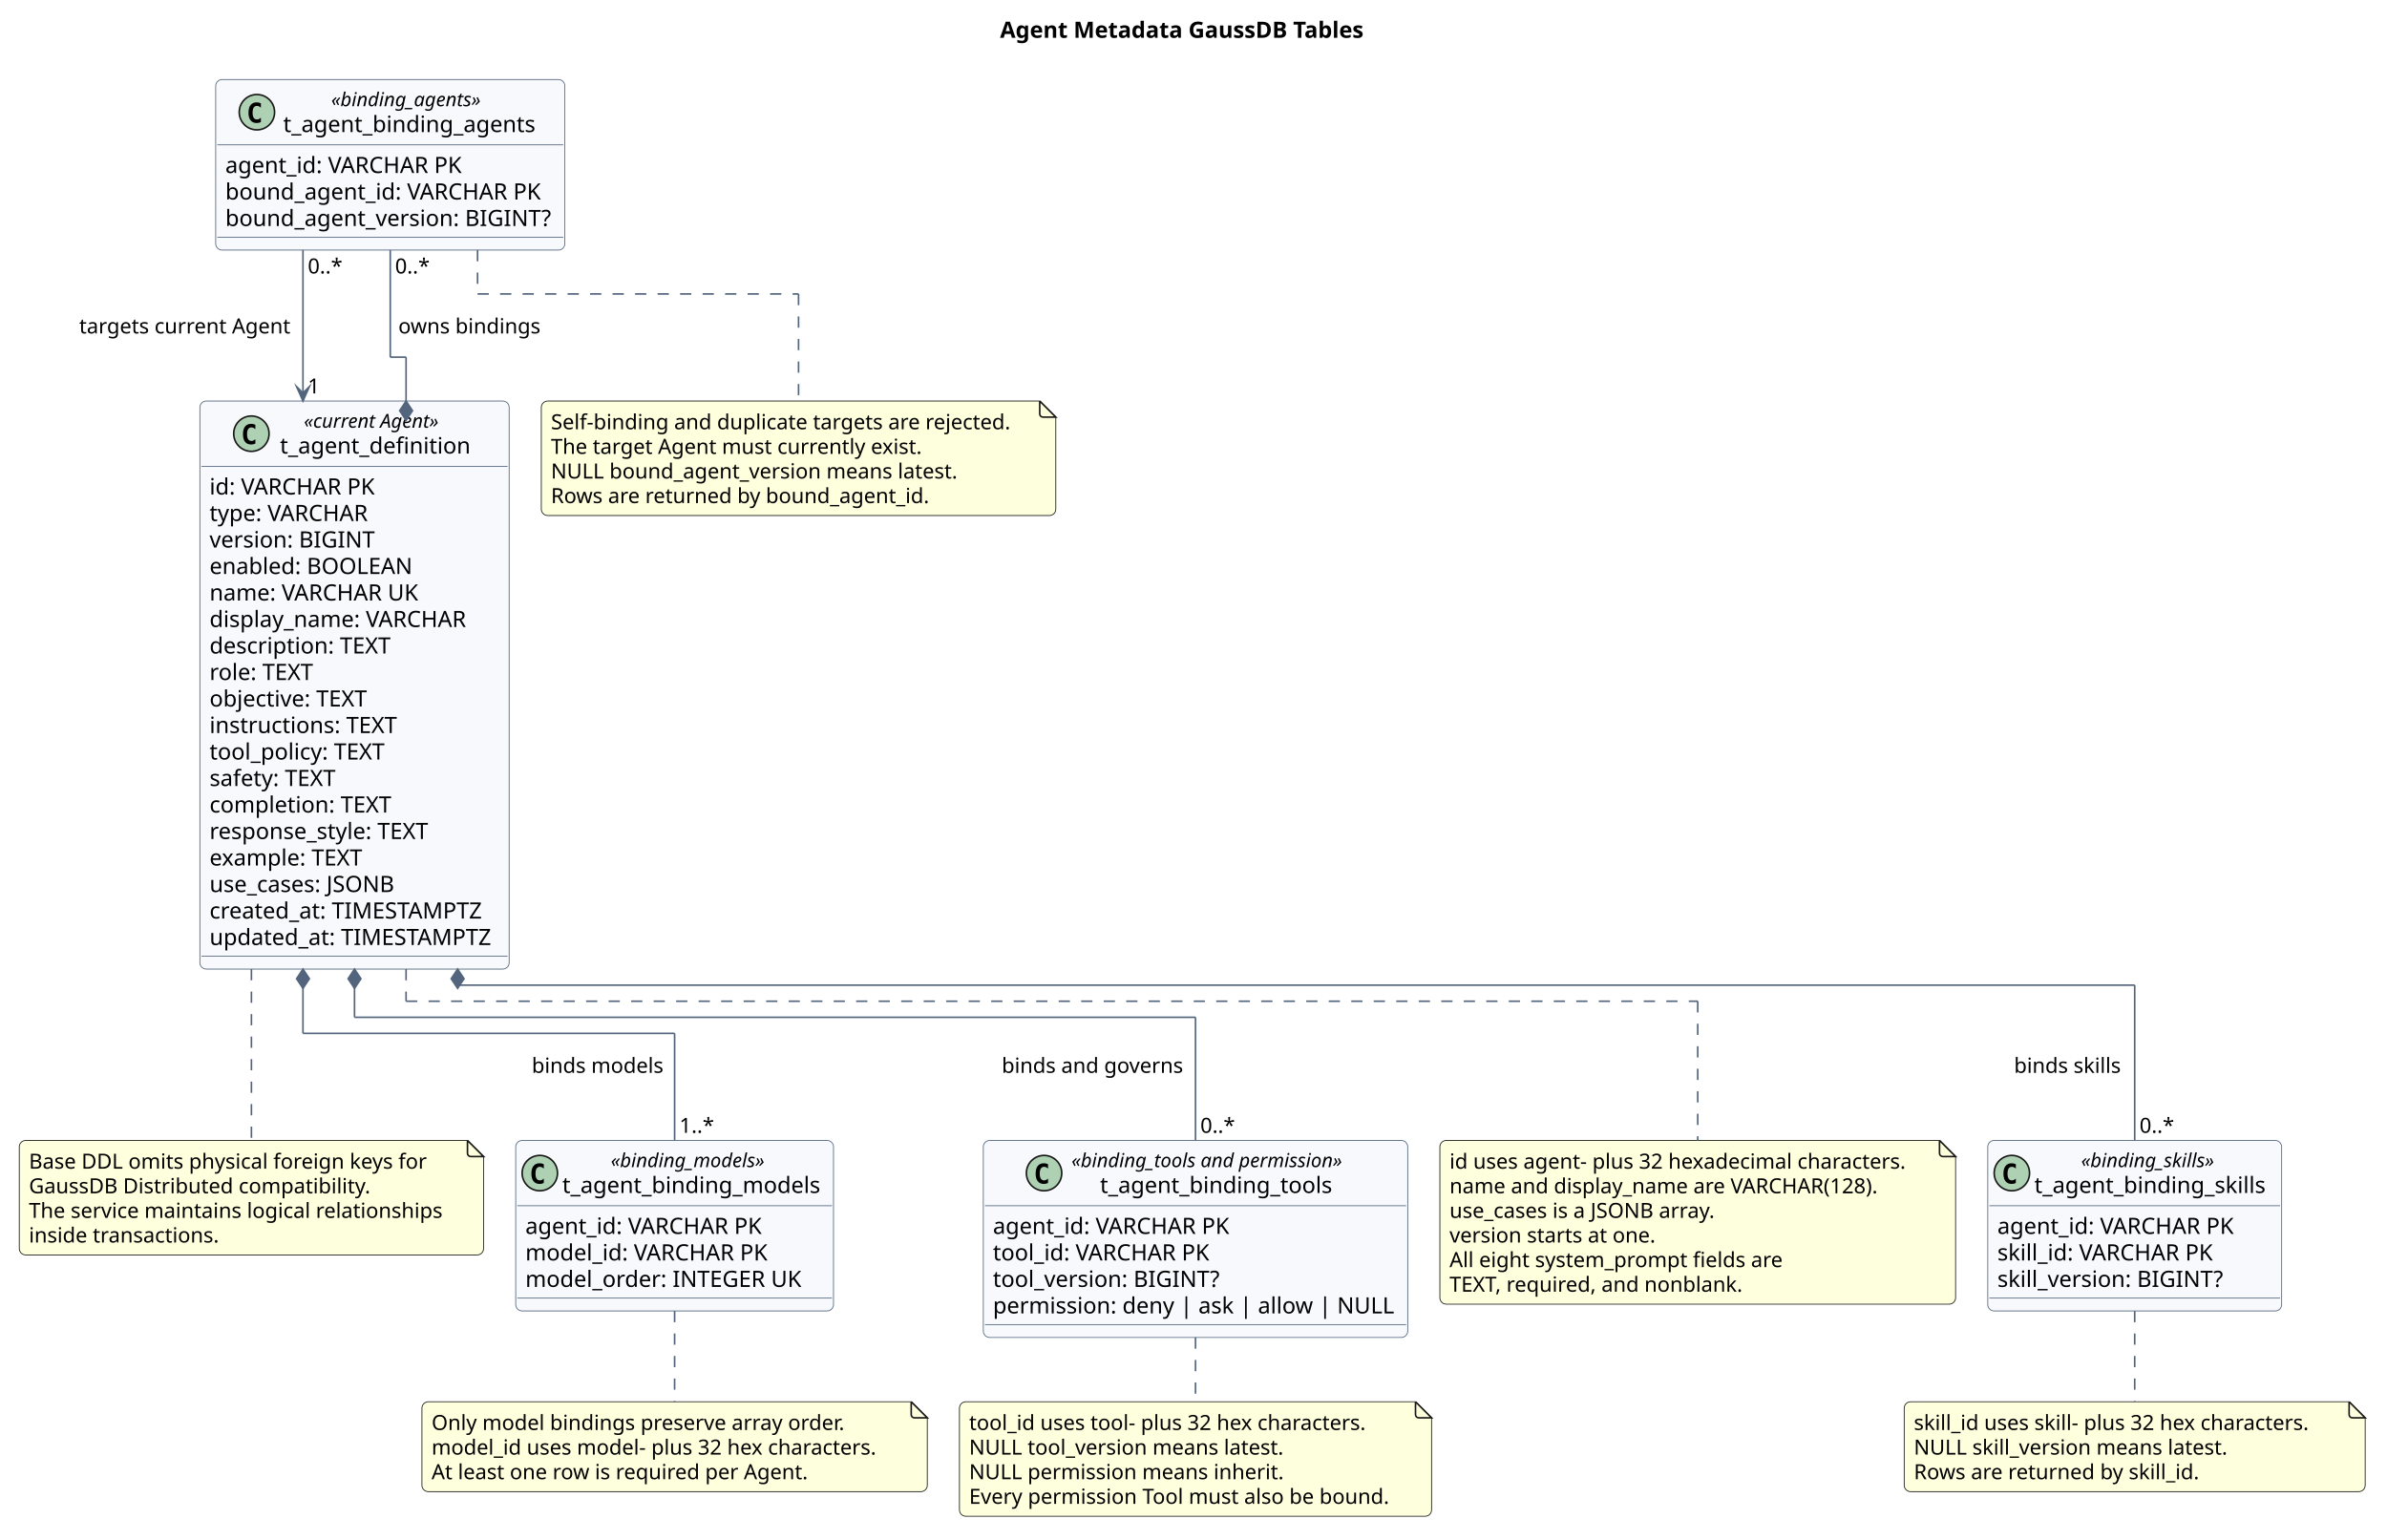
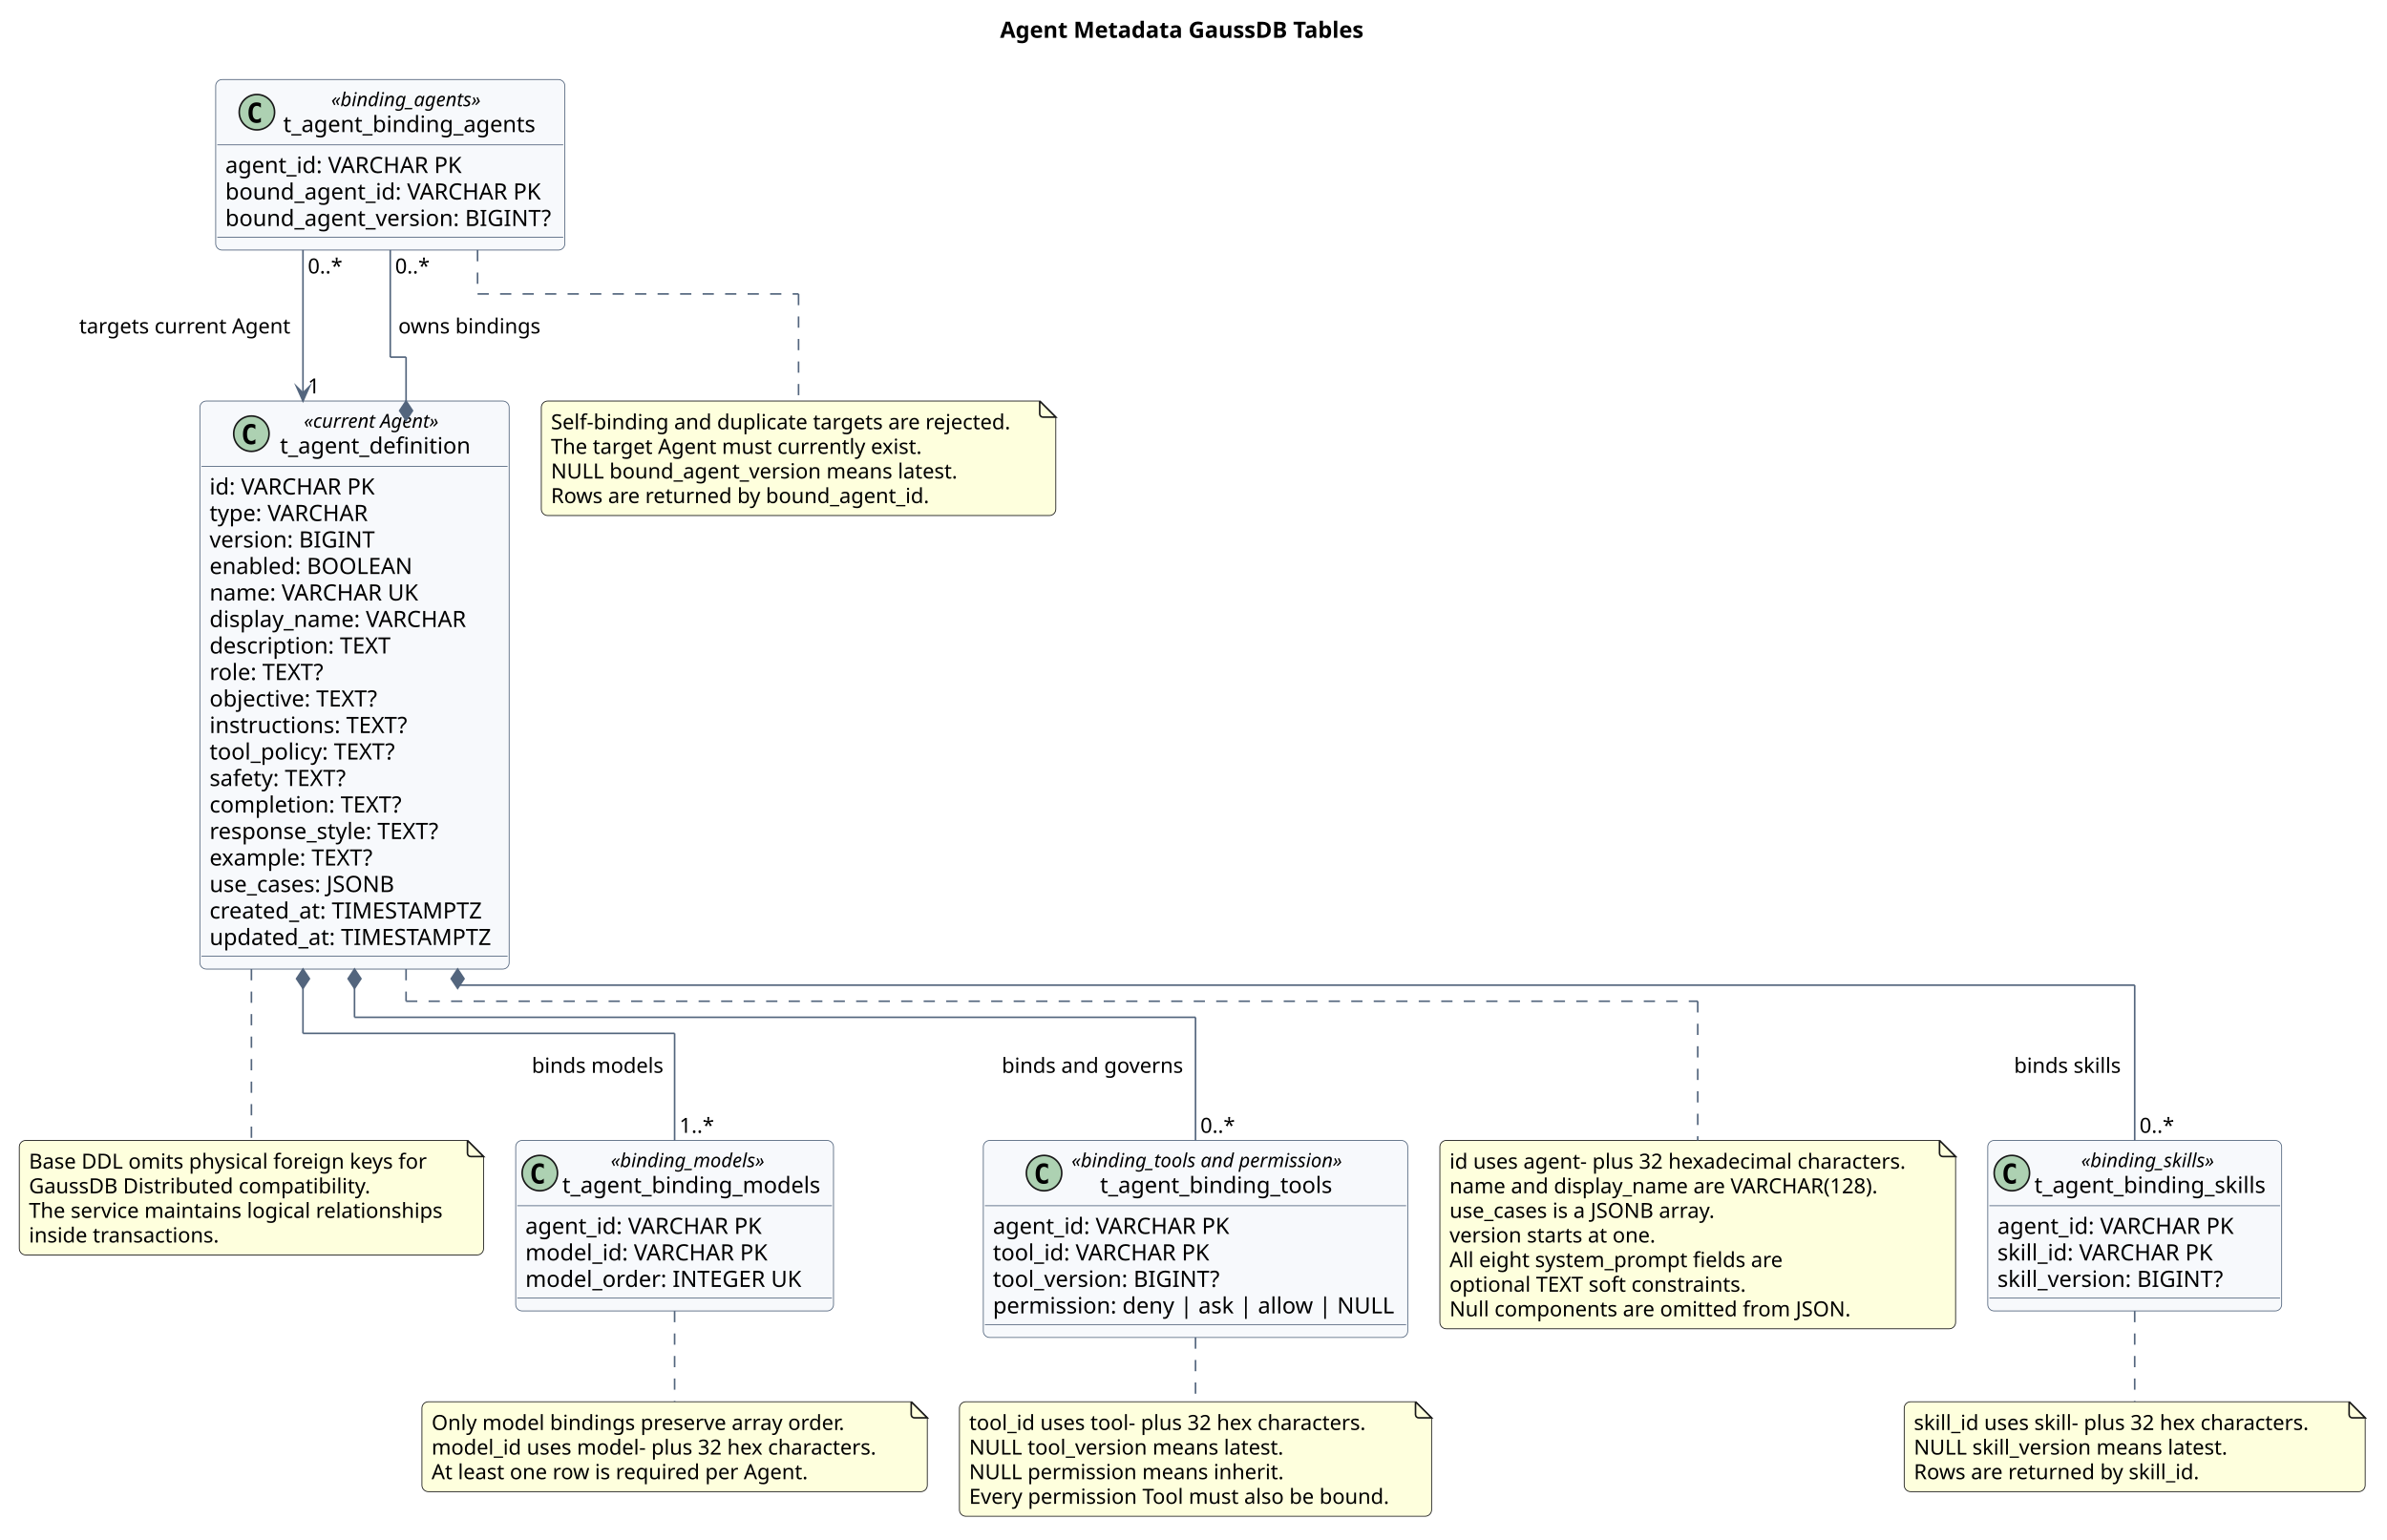
<svg xmlns="http://www.w3.org/2000/svg" contentStyleType="text/css" data-diagram-type="CLASS" height="958px" preserveAspectRatio="none" style="width:1485px;height:958px;background:#FFFFFF;" version="1.1" viewBox="0 0 1485 958" width="1485px" zoomAndPan="magnify">
  <defs />
  <g>
    <g class="title" data-source-line="7">
      <text fill="#000000" font-family="sans-serif" font-size="14" font-weight="700" lengthAdjust="spacing" textLength="234.138" x="622.147" y="23.535">Agent Metadata GaussDB Tables</text>
    </g>
-     <g class="entity" data-qualified-name="t_agent_definition" data-source-line="46" id="ent0001">
+     <g class="entity" data-qualified-name="t_agent_definition" data-source-line="54" id="ent0001">
      <rect fill="#F7F9FC" height="353.41" rx="4" ry="4" style="stroke:#53657D;stroke-width:0.5;" width="192.414" x="124.347" y="249.506" />
      <ellipse cx="156.393" cy="269.816" fill="#ADD1B2" rx="11" ry="11" style="stroke:#181818;stroke-width:1;" />
      <path d="M158.867,275.959 Q158.286,276.258 157.646,276.408 Q157.007,276.557 156.302,276.557 Q153.795,276.557 152.475,274.905 Q151.155,273.253 151.155,270.132 Q151.155,267.003 152.475,265.351 Q153.795,263.699 156.302,263.699 Q157.007,263.699 157.655,263.849 Q158.302,263.998 158.867,264.297 L158.867,267.019 Q158.236,266.438 157.642,266.169 Q157.049,265.899 156.418,265.899 Q155.073,265.899 154.388,266.966 Q153.703,268.032 153.703,270.132 Q153.703,272.224 154.388,273.291 Q155.073,274.357 156.418,274.357 Q157.049,274.357 157.642,274.088 Q158.236,273.818 158.867,273.237 Z " fill="#000000" />
      <text fill="#000000" font-family="sans-serif" font-size="12" font-style="italic" lengthAdjust="spacing" textLength="92.789" x="189.054" y="266.107">«current Agent»</text>
      <text fill="#000000" font-family="sans-serif" font-size="14" lengthAdjust="spacing" textLength="122.534" x="174.181" y="282.174">t_agent_definition</text>
      <line style="stroke:#53657D;stroke-width:0.5;" x1="125.347" x2="315.762" y1="290.127" y2="290.127" />
      <text fill="#000000" font-family="sans-serif" font-size="14" lengthAdjust="spacing" textLength="109.177" x="130.347" y="307.662">id: VARCHAR PK</text>
      <text fill="#000000" font-family="sans-serif" font-size="14" lengthAdjust="spacing" textLength="104.173" x="130.347" y="324.15">type: VARCHAR</text>
      <text fill="#000000" font-family="sans-serif" font-size="14" lengthAdjust="spacing" textLength="103.537" x="130.347" y="340.639">version: BIGINT</text>
      <text fill="#000000" font-family="sans-serif" font-size="14" lengthAdjust="spacing" textLength="127.408" x="130.347" y="357.127">enabled: BOOLEAN</text>
      <text fill="#000000" font-family="sans-serif" font-size="14" lengthAdjust="spacing" textLength="135.57" x="130.347" y="373.615">name: VARCHAR UK</text>
      <text fill="#000000" font-family="sans-serif" font-size="14" lengthAdjust="spacing" textLength="167.2" x="130.347" y="390.103">display_name: VARCHAR</text>
      <text fill="#000000" font-family="sans-serif" font-size="14" lengthAdjust="spacing" textLength="118.993" x="130.347" y="406.592">description: TEXT</text>
-       <text fill="#000000" font-family="sans-serif" font-size="14" lengthAdjust="spacing" textLength="69.091" x="130.347" y="423.08">role: TEXT</text>
-       <text fill="#000000" font-family="sans-serif" font-size="14" lengthAdjust="spacing" textLength="103.886" x="130.347" y="439.568">objective: TEXT</text>
-       <text fill="#000000" font-family="sans-serif" font-size="14" lengthAdjust="spacing" textLength="123.32" x="130.347" y="456.057">instructions: TEXT</text>
-       <text fill="#000000" font-family="sans-serif" font-size="14" lengthAdjust="spacing" textLength="116.389" x="130.347" y="472.545">tool_policy: TEXT</text>
-       <text fill="#000000" font-family="sans-serif" font-size="14" lengthAdjust="spacing" textLength="83.282" x="130.347" y="489.033">safety: TEXT</text>
-       <text fill="#000000" font-family="sans-serif" font-size="14" lengthAdjust="spacing" textLength="118.986" x="130.347" y="505.522">completion: TEXT</text>
-       <text fill="#000000" font-family="sans-serif" font-size="14" lengthAdjust="spacing" textLength="143.151" x="130.347" y="522.01">response_style: TEXT</text>
-       <text fill="#000000" font-family="sans-serif" font-size="14" lengthAdjust="spacing" textLength="100.762" x="130.347" y="538.498">example: TEXT</text>
+       <text fill="#000000" font-family="sans-serif" font-size="14" lengthAdjust="spacing" textLength="74.997" x="130.347" y="423.08">role: TEXT?</text>
+       <text fill="#000000" font-family="sans-serif" font-size="14" lengthAdjust="spacing" textLength="109.792" x="130.347" y="439.568">objective: TEXT?</text>
+       <text fill="#000000" font-family="sans-serif" font-size="14" lengthAdjust="spacing" textLength="129.227" x="130.347" y="456.057">instructions: TEXT?</text>
+       <text fill="#000000" font-family="sans-serif" font-size="14" lengthAdjust="spacing" textLength="122.295" x="130.347" y="472.545">tool_policy: TEXT?</text>
+       <text fill="#000000" font-family="sans-serif" font-size="14" lengthAdjust="spacing" textLength="89.189" x="130.347" y="489.033">safety: TEXT?</text>
+       <text fill="#000000" font-family="sans-serif" font-size="14" lengthAdjust="spacing" textLength="124.893" x="130.347" y="505.522">completion: TEXT?</text>
+       <text fill="#000000" font-family="sans-serif" font-size="14" lengthAdjust="spacing" textLength="149.058" x="130.347" y="522.01">response_style: TEXT?</text>
+       <text fill="#000000" font-family="sans-serif" font-size="14" lengthAdjust="spacing" textLength="106.668" x="130.347" y="538.498">example: TEXT?</text>
      <text fill="#000000" font-family="sans-serif" font-size="14" lengthAdjust="spacing" textLength="117.626" x="130.347" y="554.986">use_cases: JSONB</text>
      <text fill="#000000" font-family="sans-serif" font-size="14" lengthAdjust="spacing" textLength="174.802" x="130.347" y="571.475">created_at: TIMESTAMPTZ</text>
      <text fill="#000000" font-family="sans-serif" font-size="14" lengthAdjust="spacing" textLength="180.414" x="130.347" y="587.963">updated_at: TIMESTAMPTZ</text>
      <line style="stroke:#53657D;stroke-width:0.5;" x1="125.347" x2="315.762" y1="594.916" y2="594.916" />
    </g>
-     <g class="entity" data-qualified-name="t_agent_binding_models" data-source-line="67" id="ent0002">
+     <g class="entity" data-qualified-name="t_agent_binding_models" data-source-line="75" id="ent0002">
      <rect fill="#F7F9FC" height="106.086" rx="4" ry="4" style="stroke:#53657D;stroke-width:0.5;" width="197.71" x="320.833" y="709.537" />
      <ellipse cx="335.833" cy="729.848" fill="#ADD1B2" rx="11" ry="11" style="stroke:#181818;stroke-width:1;" />
      <path d="M338.306,735.991 Q337.725,736.29 337.086,736.439 Q336.447,736.588 335.741,736.588 Q333.234,736.588 331.915,734.937 Q330.595,733.285 330.595,730.164 Q330.595,727.034 331.915,725.382 Q333.234,723.731 335.741,723.731 Q336.447,723.731 337.094,723.88 Q337.742,724.029 338.306,724.328 L338.306,727.051 Q337.675,726.47 337.082,726.2 Q336.488,725.93 335.857,725.93 Q334.513,725.93 333.828,726.997 Q333.143,728.063 333.143,730.164 Q333.143,732.255 333.828,733.322 Q334.513,734.389 335.857,734.389 Q336.488,734.389 337.082,734.119 Q337.675,733.849 338.306,733.268 Z " fill="#000000" />
      <text fill="#000000" font-family="sans-serif" font-size="12" font-style="italic" lengthAdjust="spacing" textLength="105.393" x="379.992" y="726.139">«binding_models»</text>
      <text fill="#000000" font-family="sans-serif" font-size="14" lengthAdjust="spacing" textLength="165.71" x="349.833" y="742.205">t_agent_binding_models</text>
      <line style="stroke:#53657D;stroke-width:0.5;" x1="321.833" x2="517.543" y1="750.158" y2="750.158" />
      <text fill="#000000" font-family="sans-serif" font-size="14" lengthAdjust="spacing" textLength="154.362" x="326.833" y="767.693">agent_id: VARCHAR PK</text>
      <text fill="#000000" font-family="sans-serif" font-size="14" lengthAdjust="spacing" textLength="158.505" x="326.833" y="784.182">model_id: VARCHAR PK</text>
      <text fill="#000000" font-family="sans-serif" font-size="14" lengthAdjust="spacing" textLength="175.499" x="326.833" y="800.67">model_order: INTEGER UK</text>
      <line style="stroke:#53657D;stroke-width:0.5;" x1="321.833" x2="517.543" y1="807.623" y2="807.623" />
    </g>
-     <g class="entity" data-qualified-name="t_agent_binding_tools" data-source-line="73" id="ent0003">
+     <g class="entity" data-qualified-name="t_agent_binding_tools" data-source-line="81" id="ent0003">
      <rect fill="#F7F9FC" height="122.574" rx="4" ry="4" style="stroke:#53657D;stroke-width:0.5;" width="264.041" x="611.732" y="709.537" />
      <ellipse cx="649.532" cy="729.848" fill="#ADD1B2" rx="11" ry="11" style="stroke:#181818;stroke-width:1;" />
      <path d="M652.005,735.991 Q651.424,736.29 650.785,736.439 Q650.146,736.588 649.441,736.588 Q646.934,736.588 645.614,734.937 Q644.294,733.285 644.294,730.164 Q644.294,727.034 645.614,725.382 Q646.934,723.731 649.441,723.731 Q650.146,723.731 650.793,723.88 Q651.441,724.029 652.005,724.328 L652.005,727.051 Q651.375,726.47 650.781,726.2 Q650.188,725.93 649.557,725.93 Q648.212,725.93 647.527,726.997 Q646.842,728.063 646.842,730.164 Q646.842,732.255 647.527,733.322 Q648.212,734.389 649.557,734.389 Q650.188,734.389 650.781,734.119 Q651.375,733.849 652.005,733.268 Z " fill="#000000" />
      <text fill="#000000" font-family="sans-serif" font-size="12" font-style="italic" lengthAdjust="spacing" textLength="185.373" x="666.599" y="726.139">«binding_tools and permission»</text>
      <text fill="#000000" font-family="sans-serif" font-size="14" lengthAdjust="spacing" textLength="149.864" x="684.354" y="742.205">t_agent_binding_tools</text>
      <line style="stroke:#53657D;stroke-width:0.5;" x1="612.732" x2="874.773" y1="750.158" y2="750.158" />
      <text fill="#000000" font-family="sans-serif" font-size="14" lengthAdjust="spacing" textLength="154.362" x="617.732" y="767.693">agent_id: VARCHAR PK</text>
      <text fill="#000000" font-family="sans-serif" font-size="14" lengthAdjust="spacing" textLength="142.659" x="617.732" y="784.182">tool_id: VARCHAR PK</text>
      <text fill="#000000" font-family="sans-serif" font-size="14" lengthAdjust="spacing" textLength="142.926" x="617.732" y="800.67">tool_version: BIGINT?</text>
      <text fill="#000000" font-family="sans-serif" font-size="14" lengthAdjust="spacing" textLength="252.041" x="617.732" y="817.158">permission: deny | ask | allow | NULL</text>
      <line style="stroke:#53657D;stroke-width:0.5;" x1="612.732" x2="874.773" y1="824.111" y2="824.111" />
    </g>
-     <g class="entity" data-qualified-name="t_agent_binding_skills" data-source-line="80" id="ent0004">
+     <g class="entity" data-qualified-name="t_agent_binding_skills" data-source-line="88" id="ent0004">
      <rect fill="#F7F9FC" height="106.086" rx="4" ry="4" style="stroke:#53657D;stroke-width:0.5;" width="182.842" x="1236.617" y="709.537" />
      <ellipse cx="1251.617" cy="729.848" fill="#ADD1B2" rx="11" ry="11" style="stroke:#181818;stroke-width:1;" />
      <path d="M1254.09,735.991 Q1253.509,736.29 1252.87,736.439 Q1252.231,736.588 1251.525,736.588 Q1249.018,736.588 1247.698,734.937 Q1246.379,733.285 1246.379,730.164 Q1246.379,727.034 1247.698,725.382 Q1249.018,723.731 1251.525,723.731 Q1252.231,723.731 1252.878,723.88 Q1253.526,724.029 1254.09,724.328 L1254.09,727.051 Q1253.459,726.47 1252.866,726.2 Q1252.272,725.93 1251.641,725.93 Q1250.297,725.93 1249.612,726.997 Q1248.927,728.063 1248.927,730.164 Q1248.927,732.255 1249.612,733.322 Q1250.297,734.389 1251.641,734.389 Q1252.272,734.389 1252.866,734.119 Q1253.459,733.849 1254.09,733.268 Z " fill="#000000" />
      <text fill="#000000" font-family="sans-serif" font-size="12" font-style="italic" lengthAdjust="spacing" textLength="92.648" x="1294.714" y="726.139">«binding_skills»</text>
      <text fill="#000000" font-family="sans-serif" font-size="14" lengthAdjust="spacing" textLength="150.842" x="1265.617" y="742.205">t_agent_binding_skills</text>
      <line style="stroke:#53657D;stroke-width:0.5;" x1="1237.617" x2="1418.459" y1="750.158" y2="750.158" />
      <text fill="#000000" font-family="sans-serif" font-size="14" lengthAdjust="spacing" textLength="154.362" x="1242.617" y="767.693">agent_id: VARCHAR PK</text>
      <text fill="#000000" font-family="sans-serif" font-size="14" lengthAdjust="spacing" textLength="143.637" x="1242.617" y="784.182">skill_id: VARCHAR PK</text>
      <text fill="#000000" font-family="sans-serif" font-size="14" lengthAdjust="spacing" textLength="143.903" x="1242.617" y="800.67">skill_version: BIGINT?</text>
      <line style="stroke:#53657D;stroke-width:0.5;" x1="1237.617" x2="1418.459" y1="807.623" y2="807.623" />
    </g>
-     <g class="entity" data-qualified-name="t_agent_binding_agents" data-source-line="86" id="ent0005">
+     <g class="entity" data-qualified-name="t_agent_binding_agents" data-source-line="94" id="ent0005">
      <rect fill="#F7F9FC" height="106.086" rx="4" ry="4" style="stroke:#53657D;stroke-width:0.5;" width="217.228" x="134.178" y="49.488" />
      <ellipse cx="159.826" cy="69.799" fill="#ADD1B2" rx="11" ry="11" style="stroke:#181818;stroke-width:1;" />
      <path d="M162.299,75.942 Q161.718,76.241 161.079,76.39 Q160.44,76.54 159.734,76.54 Q157.227,76.54 155.907,74.888 Q154.588,73.236 154.588,70.115 Q154.588,66.985 155.907,65.334 Q157.227,63.682 159.734,63.682 Q160.44,63.682 161.087,63.831 Q161.735,63.98 162.299,64.279 L162.299,67.002 Q161.668,66.421 161.075,66.151 Q160.481,65.881 159.85,65.881 Q158.506,65.881 157.821,66.948 Q157.136,68.015 157.136,70.115 Q157.136,72.207 157.821,73.273 Q158.506,74.34 159.85,74.34 Q160.481,74.34 161.075,74.07 Q161.668,73.8 162.299,73.219 Z " fill="#000000" />
      <text fill="#000000" font-family="sans-serif" font-size="12" font-style="italic" lengthAdjust="spacing" textLength="101.842" x="206.055" y="66.09">«binding_agents»</text>
      <text fill="#000000" font-family="sans-serif" font-size="14" lengthAdjust="spacing" textLength="161.567" x="176.192" y="82.156">t_agent_binding_agents</text>
      <line style="stroke:#53657D;stroke-width:0.5;" x1="135.178" x2="350.407" y1="90.109" y2="90.109" />
      <text fill="#000000" font-family="sans-serif" font-size="14" lengthAdjust="spacing" textLength="154.362" x="140.178" y="107.644">agent_id: VARCHAR PK</text>
      <text fill="#000000" font-family="sans-serif" font-size="14" lengthAdjust="spacing" textLength="204.962" x="140.178" y="124.133">bound_agent_id: VARCHAR PK</text>
      <text fill="#000000" font-family="sans-serif" font-size="14" lengthAdjust="spacing" textLength="205.228" x="140.178" y="140.621">bound_agent_version: BIGINT?</text>
      <line style="stroke:#53657D;stroke-width:0.5;" x1="135.178" x2="350.407" y1="147.574" y2="147.574" />
    </g>
-     <g class="entity" data-qualified-name="GMN11" data-source-line="99" id="ent0012">
-       <path d="M895.773,713.537 L895.773,807.4 A4,4 0 0 0 899.773,811.4 L1212.617,811.4 A4,4 0 0 0 1216.617,807.4 L1216.617,719.537 L1206.617,709.537 L899.773,709.537 A4,4 0 0 0 895.773,713.537" fill="#FEFFDD" style="stroke:#181818;stroke-width:0.5;" />
+     <g class="entity" data-qualified-name="GMN11" data-source-line="107" id="ent0012">
+       <path d="M895.773,713.537 L895.773,822.711 A4,4 0 0 0 899.773,826.711 L1212.617,826.711 A4,4 0 0 0 1216.617,822.711 L1216.617,719.537 L1206.617,709.537 L899.773,709.537 A4,4 0 0 0 895.773,713.537" fill="#FEFFDD" style="stroke:#181818;stroke-width:0.5;" />
      <path d="M1206.617,709.537 L1206.617,717.537 A2,2 0 0 0 1208.617,719.537 L1216.617,719.537 L1206.617,709.537" fill="#FEFFDD" style="stroke:#181818;stroke-width:1;" />
      <text fill="#000000" font-family="sans-serif" font-size="13" lengthAdjust="spacing" textLength="299.844" x="901.773" y="727.106">id uses agent- plus 32 hexadecimal characters.</text>
      <text fill="#000000" font-family="sans-serif" font-size="13" lengthAdjust="spacing" textLength="278.51" x="901.773" y="742.416">name and display_name are VARCHAR(128).</text>
      <text fill="#000000" font-family="sans-serif" font-size="13" lengthAdjust="spacing" textLength="170.917" x="901.773" y="757.727">use_cases is a JSONB array.</text>
      <text fill="#000000" font-family="sans-serif" font-size="13" lengthAdjust="spacing" textLength="132.996" x="901.773" y="773.037">version starts at one.</text>
      <text fill="#000000" font-family="sans-serif" font-size="13" lengthAdjust="spacing" textLength="216.519" x="901.773" y="788.348">All eight system_prompt fields are</text>
-       <text fill="#000000" font-family="sans-serif" font-size="13" lengthAdjust="spacing" textLength="191.953" x="901.773" y="803.658">TEXT, required, and nonblank.</text>
+       <text fill="#000000" font-family="sans-serif" font-size="13" lengthAdjust="spacing" textLength="194.124" x="901.773" y="803.658">optional TEXT soft constraints.</text>
+       <text fill="#000000" font-family="sans-serif" font-size="13" lengthAdjust="spacing" textLength="257.423" x="901.773" y="818.969">Null components are omitted from JSON.</text>
    </g>
-     <g class="entity" data-qualified-name="GMN14" data-source-line="108" id="ent0015">
+     <g class="entity" data-qualified-name="GMN14" data-source-line="117" id="ent0015">
      <path d="M262.487,876.111 L262.487,924.043 A4,4 0 0 0 266.487,928.043 L572.889,928.043 A4,4 0 0 0 576.889,924.043 L576.889,882.111 L566.889,872.111 L266.487,872.111 A4,4 0 0 0 262.487,876.111" fill="#FEFFDD" style="stroke:#181818;stroke-width:0.5;" />
      <path d="M566.889,872.111 L566.889,880.111 A2,2 0 0 0 568.889,882.111 L576.889,882.111 L566.889,872.111" fill="#FEFFDD" style="stroke:#181818;stroke-width:1;" />
      <text fill="#000000" font-family="sans-serif" font-size="13" lengthAdjust="spacing" textLength="267.192" x="268.487" y="889.68">Only model bindings preserve array order.</text>
      <text fill="#000000" font-family="sans-serif" font-size="13" lengthAdjust="spacing" textLength="293.401" x="268.487" y="904.99">model_id uses model- plus 32 hex characters.</text>
      <text fill="#000000" font-family="sans-serif" font-size="13" lengthAdjust="spacing" textLength="244.715" x="268.487" y="920.301">At least one row is required per Agent.</text>
    </g>
-     <g class="entity" data-qualified-name="GMN17" data-source-line="114" id="ent0018">
+     <g class="entity" data-qualified-name="GMN17" data-source-line="123" id="ent0018">
      <path d="M596.889,876.111 L596.889,939.354 A4,4 0 0 0 600.889,943.354 L886.616,943.354 A4,4 0 0 0 890.616,939.354 L890.616,882.111 L880.616,872.111 L600.889,872.111 A4,4 0 0 0 596.889,876.111" fill="#FEFFDD" style="stroke:#181818;stroke-width:0.5;" />
      <path d="M880.616,872.111 L880.616,880.111 A2,2 0 0 0 882.616,882.111 L890.616,882.111 L880.616,872.111" fill="#FEFFDD" style="stroke:#181818;stroke-width:1;" />
      <text fill="#000000" font-family="sans-serif" font-size="13" lengthAdjust="spacing" textLength="263.974" x="602.889" y="889.68">tool_id uses tool- plus 32 hex characters.</text>
      <text fill="#000000" font-family="sans-serif" font-size="13" lengthAdjust="spacing" textLength="201.532" x="602.889" y="904.99">NULL tool_version means latest.</text>
      <text fill="#000000" font-family="sans-serif" font-size="13" lengthAdjust="spacing" textLength="200.96" x="602.889" y="920.301">NULL permission means inherit.</text>
      <text fill="#000000" font-family="sans-serif" font-size="13" lengthAdjust="spacing" textLength="272.727" x="602.889" y="935.611">Every permission Tool must also be bound.</text>
    </g>
-     <g class="entity" data-qualified-name="GMN20" data-source-line="121" id="ent0021">
+     <g class="entity" data-qualified-name="GMN20" data-source-line="130" id="ent0021">
      <path d="M1184.643,876.111 L1184.643,924.043 A4,4 0 0 0 1188.643,928.043 L1467.432,928.043 A4,4 0 0 0 1471.432,924.043 L1471.432,882.111 L1461.432,872.111 L1188.643,872.111 A4,4 0 0 0 1184.643,876.111" fill="#FEFFDD" style="stroke:#181818;stroke-width:0.5;" />
      <path d="M1461.432,872.111 L1461.432,880.111 A2,2 0 0 0 1463.432,882.111 L1471.432,882.111 L1461.432,872.111" fill="#FEFFDD" style="stroke:#181818;stroke-width:1;" />
      <text fill="#000000" font-family="sans-serif" font-size="13" lengthAdjust="spacing" textLength="265.789" x="1190.643" y="889.68">skill_id uses skill- plus 32 hex characters.</text>
      <text fill="#000000" font-family="sans-serif" font-size="13" lengthAdjust="spacing" textLength="202.44" x="1190.643" y="904.99">NULL skill_version means latest.</text>
      <text fill="#000000" font-family="sans-serif" font-size="13" lengthAdjust="spacing" textLength="186.374" x="1190.643" y="920.301">Rows are returned by skill_id.</text>
    </g>
-     <g class="entity" data-qualified-name="GMN23" data-source-line="127" id="ent0024">
+     <g class="entity" data-qualified-name="GMN23" data-source-line="136" id="ent0024">
      <path d="M336.762,253.506 L336.762,316.748 A4,4 0 0 0 340.762,320.748 L652.831,320.748 A4,4 0 0 0 656.831,316.748 L656.831,259.506 L646.831,249.506 L340.762,249.506 A4,4 0 0 0 336.762,253.506" fill="#FEFFDD" style="stroke:#181818;stroke-width:0.5;" />
      <path d="M646.831,249.506 L646.831,257.506 A2,2 0 0 0 648.831,259.506 L656.831,259.506 L646.831,249.506" fill="#FEFFDD" style="stroke:#181818;stroke-width:1;" />
      <text fill="#000000" font-family="sans-serif" font-size="13" lengthAdjust="spacing" textLength="299.07" x="342.762" y="267.074">Self-binding and duplicate targets are rejected.</text>
      <text fill="#000000" font-family="sans-serif" font-size="13" lengthAdjust="spacing" textLength="241.274" x="342.762" y="282.385">The target Agent must currently exist.</text>
      <text fill="#000000" font-family="sans-serif" font-size="13" lengthAdjust="spacing" textLength="259.384" x="342.762" y="297.695">NULL bound_agent_version means latest.</text>
      <text fill="#000000" font-family="sans-serif" font-size="13" lengthAdjust="spacing" textLength="243.318" x="342.762" y="313.006">Rows are returned by bound_agent_id.</text>
    </g>
-     <g class="entity" data-qualified-name="GMN26" data-source-line="134" id="ent0027">
+     <g class="entity" data-qualified-name="GMN26" data-source-line="143" id="ent0027">
      <path d="M12,713.537 L12,776.779 A4,4 0 0 0 16,780.779 L296.833,780.779 A4,4 0 0 0 300.833,776.779 L300.833,719.537 L290.833,709.537 L16,709.537 A4,4 0 0 0 12,713.537" fill="#FEFFDD" style="stroke:#181818;stroke-width:0.5;" />
      <path d="M290.833,709.537 L290.833,717.537 A2,2 0 0 0 292.833,719.537 L300.833,719.537 L290.833,709.537" fill="#FEFFDD" style="stroke:#181818;stroke-width:1;" />
      <text fill="#000000" font-family="sans-serif" font-size="13" lengthAdjust="spacing" textLength="257.607" x="18" y="727.106">Base DDL omits physical foreign keys for</text>
      <text fill="#000000" font-family="sans-serif" font-size="13" lengthAdjust="spacing" textLength="219.921" x="18" y="742.416">GaussDB Distributed compatibility.</text>
      <text fill="#000000" font-family="sans-serif" font-size="13" lengthAdjust="spacing" textLength="267.833" x="18" y="757.727">The service maintains logical relationships</text>
      <text fill="#000000" font-family="sans-serif" font-size="13" lengthAdjust="spacing" textLength="123.056" x="18" y="773.037">inside transactions.</text>
    </g>
    <line style="stroke:#53657D;stroke-width:1;" x1="188.486" x2="188.486" y1="602.916" y2="642.916" />
    <line style="stroke:#53657D;stroke-width:1;" x1="188.486" x2="419.688" y1="642.916" y2="642.916" />
    <line style="stroke:#53657D;stroke-width:1;" x1="419.688" x2="419.688" y1="642.916" y2="709.537" />
    <polygon fill="#53657D" points="188.486,602.916,184.486,608.916,188.486,614.916,192.486,608.916,188.486,602.916" style="stroke:#53657D;stroke-width:1;stroke-linejoin:miter;stroke-miterlimit:10;" />
    <text fill="#000000" font-family="sans-serif" font-size="13" lengthAdjust="spacing" textLength="84.862" x="330.826" y="667.484">binds models</text>
    <text fill="#000000" font-family="sans-serif" font-size="13" lengthAdjust="spacing" textLength="22.712" x="422.688" y="704.795">1..*</text>
    <line style="stroke:#53657D;stroke-width:1;" x1="220.554" x2="220.554" y1="602.916" y2="632.916" />
    <line style="stroke:#53657D;stroke-width:1;" x1="220.554" x2="743.752" y1="632.916" y2="632.916" />
    <line style="stroke:#53657D;stroke-width:1;" x1="743.752" x2="743.752" y1="632.916" y2="709.537" />
    <polygon fill="#53657D" points="220.554,602.916,216.554,608.916,220.554,614.916,224.554,608.916,220.554,602.916" style="stroke:#53657D;stroke-width:1;stroke-linejoin:miter;stroke-miterlimit:10;" />
    <text fill="#000000" font-family="sans-serif" font-size="13" lengthAdjust="spacing" textLength="116.549" x="623.203" y="667.484">binds and governs</text>
    <text fill="#000000" font-family="sans-serif" font-size="13" lengthAdjust="spacing" textLength="22.712" x="746.752" y="704.795">0..*</text>
    <line style="stroke:#53657D;stroke-width:1;" x1="284.692" x2="284.692" y1="602.916" y2="612.916" />
    <line style="stroke:#53657D;stroke-width:1;" x1="284.692" x2="1328.038" y1="612.916" y2="612.916" />
    <line style="stroke:#53657D;stroke-width:1;" x1="1328.038" x2="1328.038" y1="612.916" y2="709.537" />
    <polygon fill="#53657D" points="284.692,602.916,280.692,608.916,284.692,614.916,288.692,608.916,284.692,602.916" style="stroke:#53657D;stroke-width:1;stroke-linejoin:miter;stroke-miterlimit:10;" />
    <text fill="#000000" font-family="sans-serif" font-size="13" lengthAdjust="spacing" textLength="71.056" x="1252.982" y="667.484">binds skills</text>
    <text fill="#000000" font-family="sans-serif" font-size="13" lengthAdjust="spacing" textLength="22.712" x="1331.038" y="704.795">0..*</text>
    <line style="stroke:#53657D;stroke-width:1;" x1="252.624" x2="252.624" y1="249.506" y2="222.195" />
    <line style="stroke:#53657D;stroke-width:1;" x1="252.624" x2="242.793" y1="222.195" y2="222.195" />
    <line style="stroke:#53657D;stroke-width:1;" x1="242.793" x2="242.793" y1="222.195" y2="155.574" />
    <polygon fill="#53657D" points="252.624,249.506,248.624,255.506,252.624,261.506,256.623,255.506,252.624,249.506" style="stroke:#53657D;stroke-width:1;stroke-linejoin:miter;stroke-miterlimit:10;" />
    <text fill="#000000" font-family="sans-serif" font-size="13" lengthAdjust="spacing" textLength="91.559" x="247.793" y="207.453">owns bindings</text>
    <text fill="#000000" font-family="sans-serif" font-size="13" lengthAdjust="spacing" textLength="22.712" x="245.793" y="170.143">0..*</text>
    <line style="stroke:#53657D;stroke-width:1;" x1="188.486" x2="188.486" y1="155.574" y2="249.506" />
    <polygon fill="#53657D" points="188.486,249.506,192.486,240.506,188.486,244.506,184.486,240.506,188.486,249.506" style="stroke:#53657D;stroke-width:1;stroke-linejoin:miter;stroke-miterlimit:10;" />
    <text fill="#000000" font-family="sans-serif" font-size="13" lengthAdjust="spacing" textLength="135.211" x="49.274" y="207.453">targets current Agent</text>
    <text fill="#000000" font-family="sans-serif" font-size="13" lengthAdjust="spacing" textLength="22.712" x="191.486" y="170.143">0..*</text>
    <text fill="#000000" font-family="sans-serif" font-size="13" lengthAdjust="spacing" textLength="8.22" x="191.486" y="244.764">1</text>
    <line style="stroke:#53657D;stroke-width:1;stroke-dasharray:7,7;" x1="252.624" x2="252.624" y1="602.916" y2="622.916" />
    <line style="stroke:#53657D;stroke-width:1;stroke-dasharray:7,7;" x1="252.624" x2="1056.195" y1="622.916" y2="622.916" />
    <line style="stroke:#53657D;stroke-width:1;stroke-dasharray:7,7;" x1="1056.195" x2="1056.195" y1="622.916" y2="709.537" />
    <line style="stroke:#53657D;stroke-width:1;stroke-dasharray:7,7;" x1="419.688" x2="419.688" y1="815.623" y2="872.111" />
    <line style="stroke:#53657D;stroke-width:1;stroke-dasharray:7,7;" x1="743.752" x2="743.752" y1="832.111" y2="872.111" />
    <line style="stroke:#53657D;stroke-width:1;stroke-dasharray:7,7;" x1="1328.038" x2="1328.038" y1="815.623" y2="872.111" />
    <line style="stroke:#53657D;stroke-width:1;stroke-dasharray:7,7;" x1="297.1" x2="297.1" y1="155.574" y2="182.885" />
    <line style="stroke:#53657D;stroke-width:1;stroke-dasharray:7,7;" x1="297.1" x2="496.796" y1="182.885" y2="182.885" />
    <line style="stroke:#53657D;stroke-width:1;stroke-dasharray:7,7;" x1="496.796" x2="496.796" y1="182.885" y2="249.506" />
    <line style="stroke:#53657D;stroke-width:1;stroke-dasharray:7,7;" x1="156.417" x2="156.417" y1="602.916" y2="709.537" />
  </g>
</svg>
